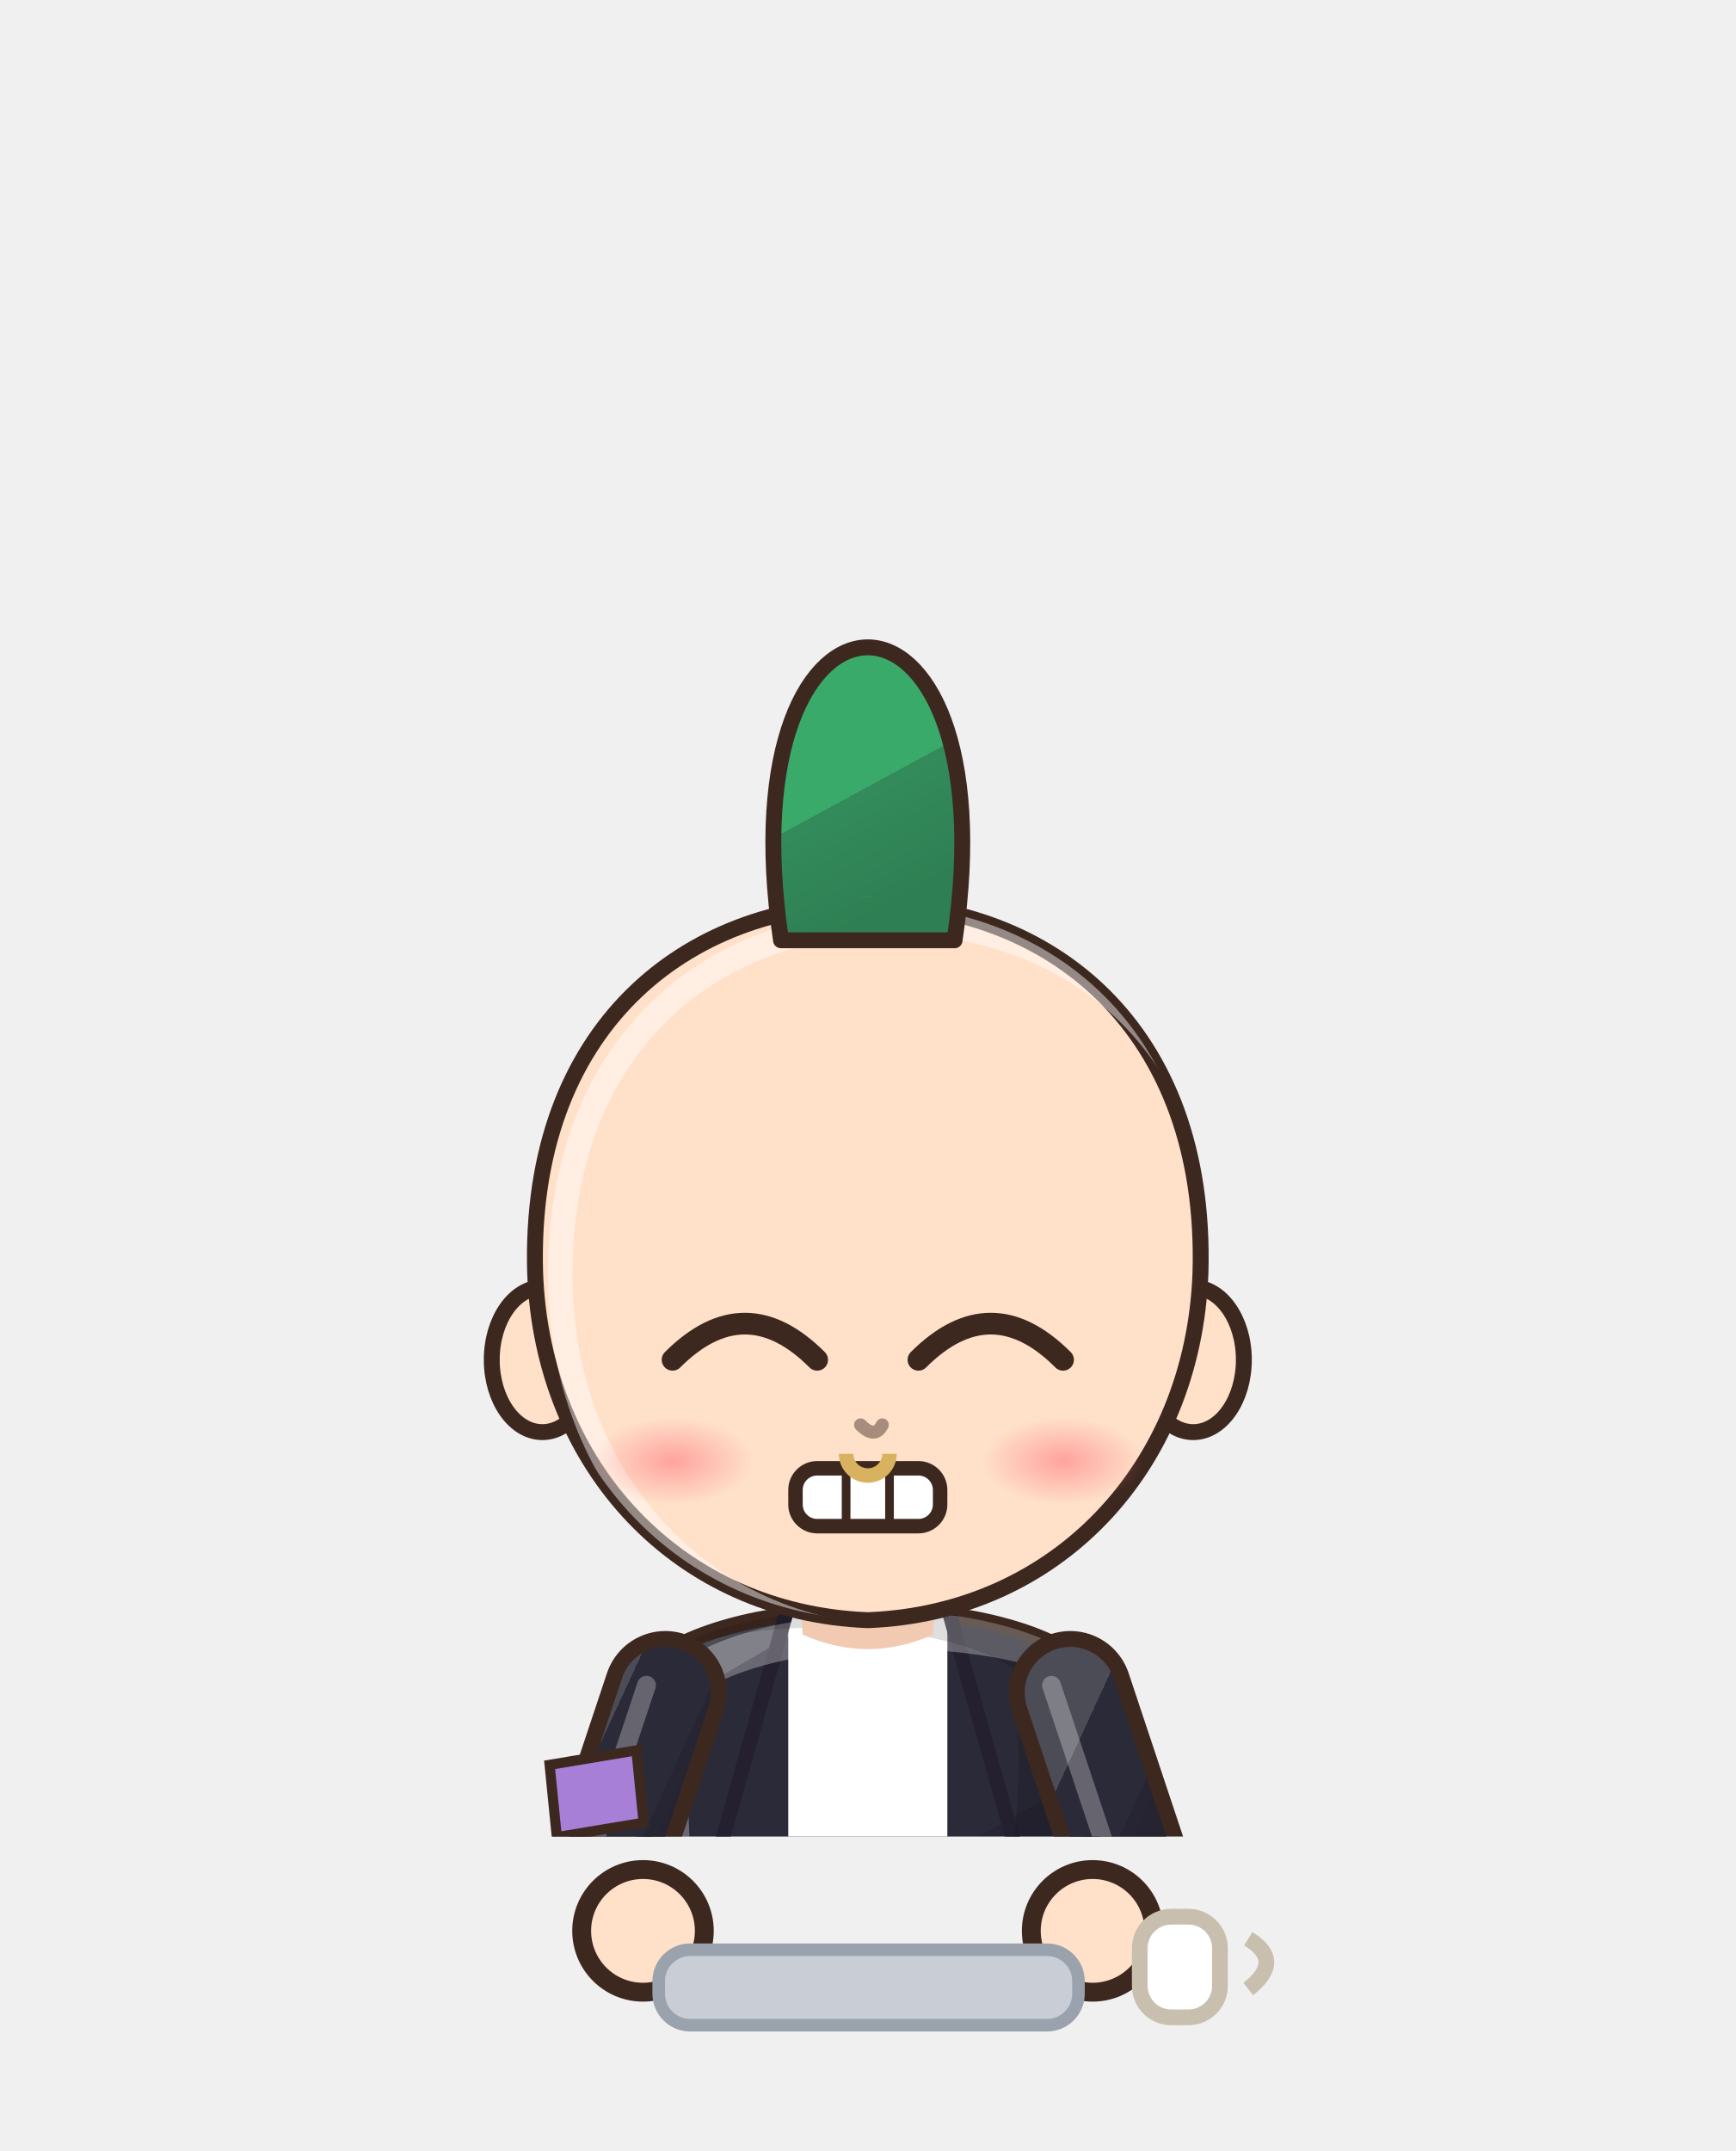
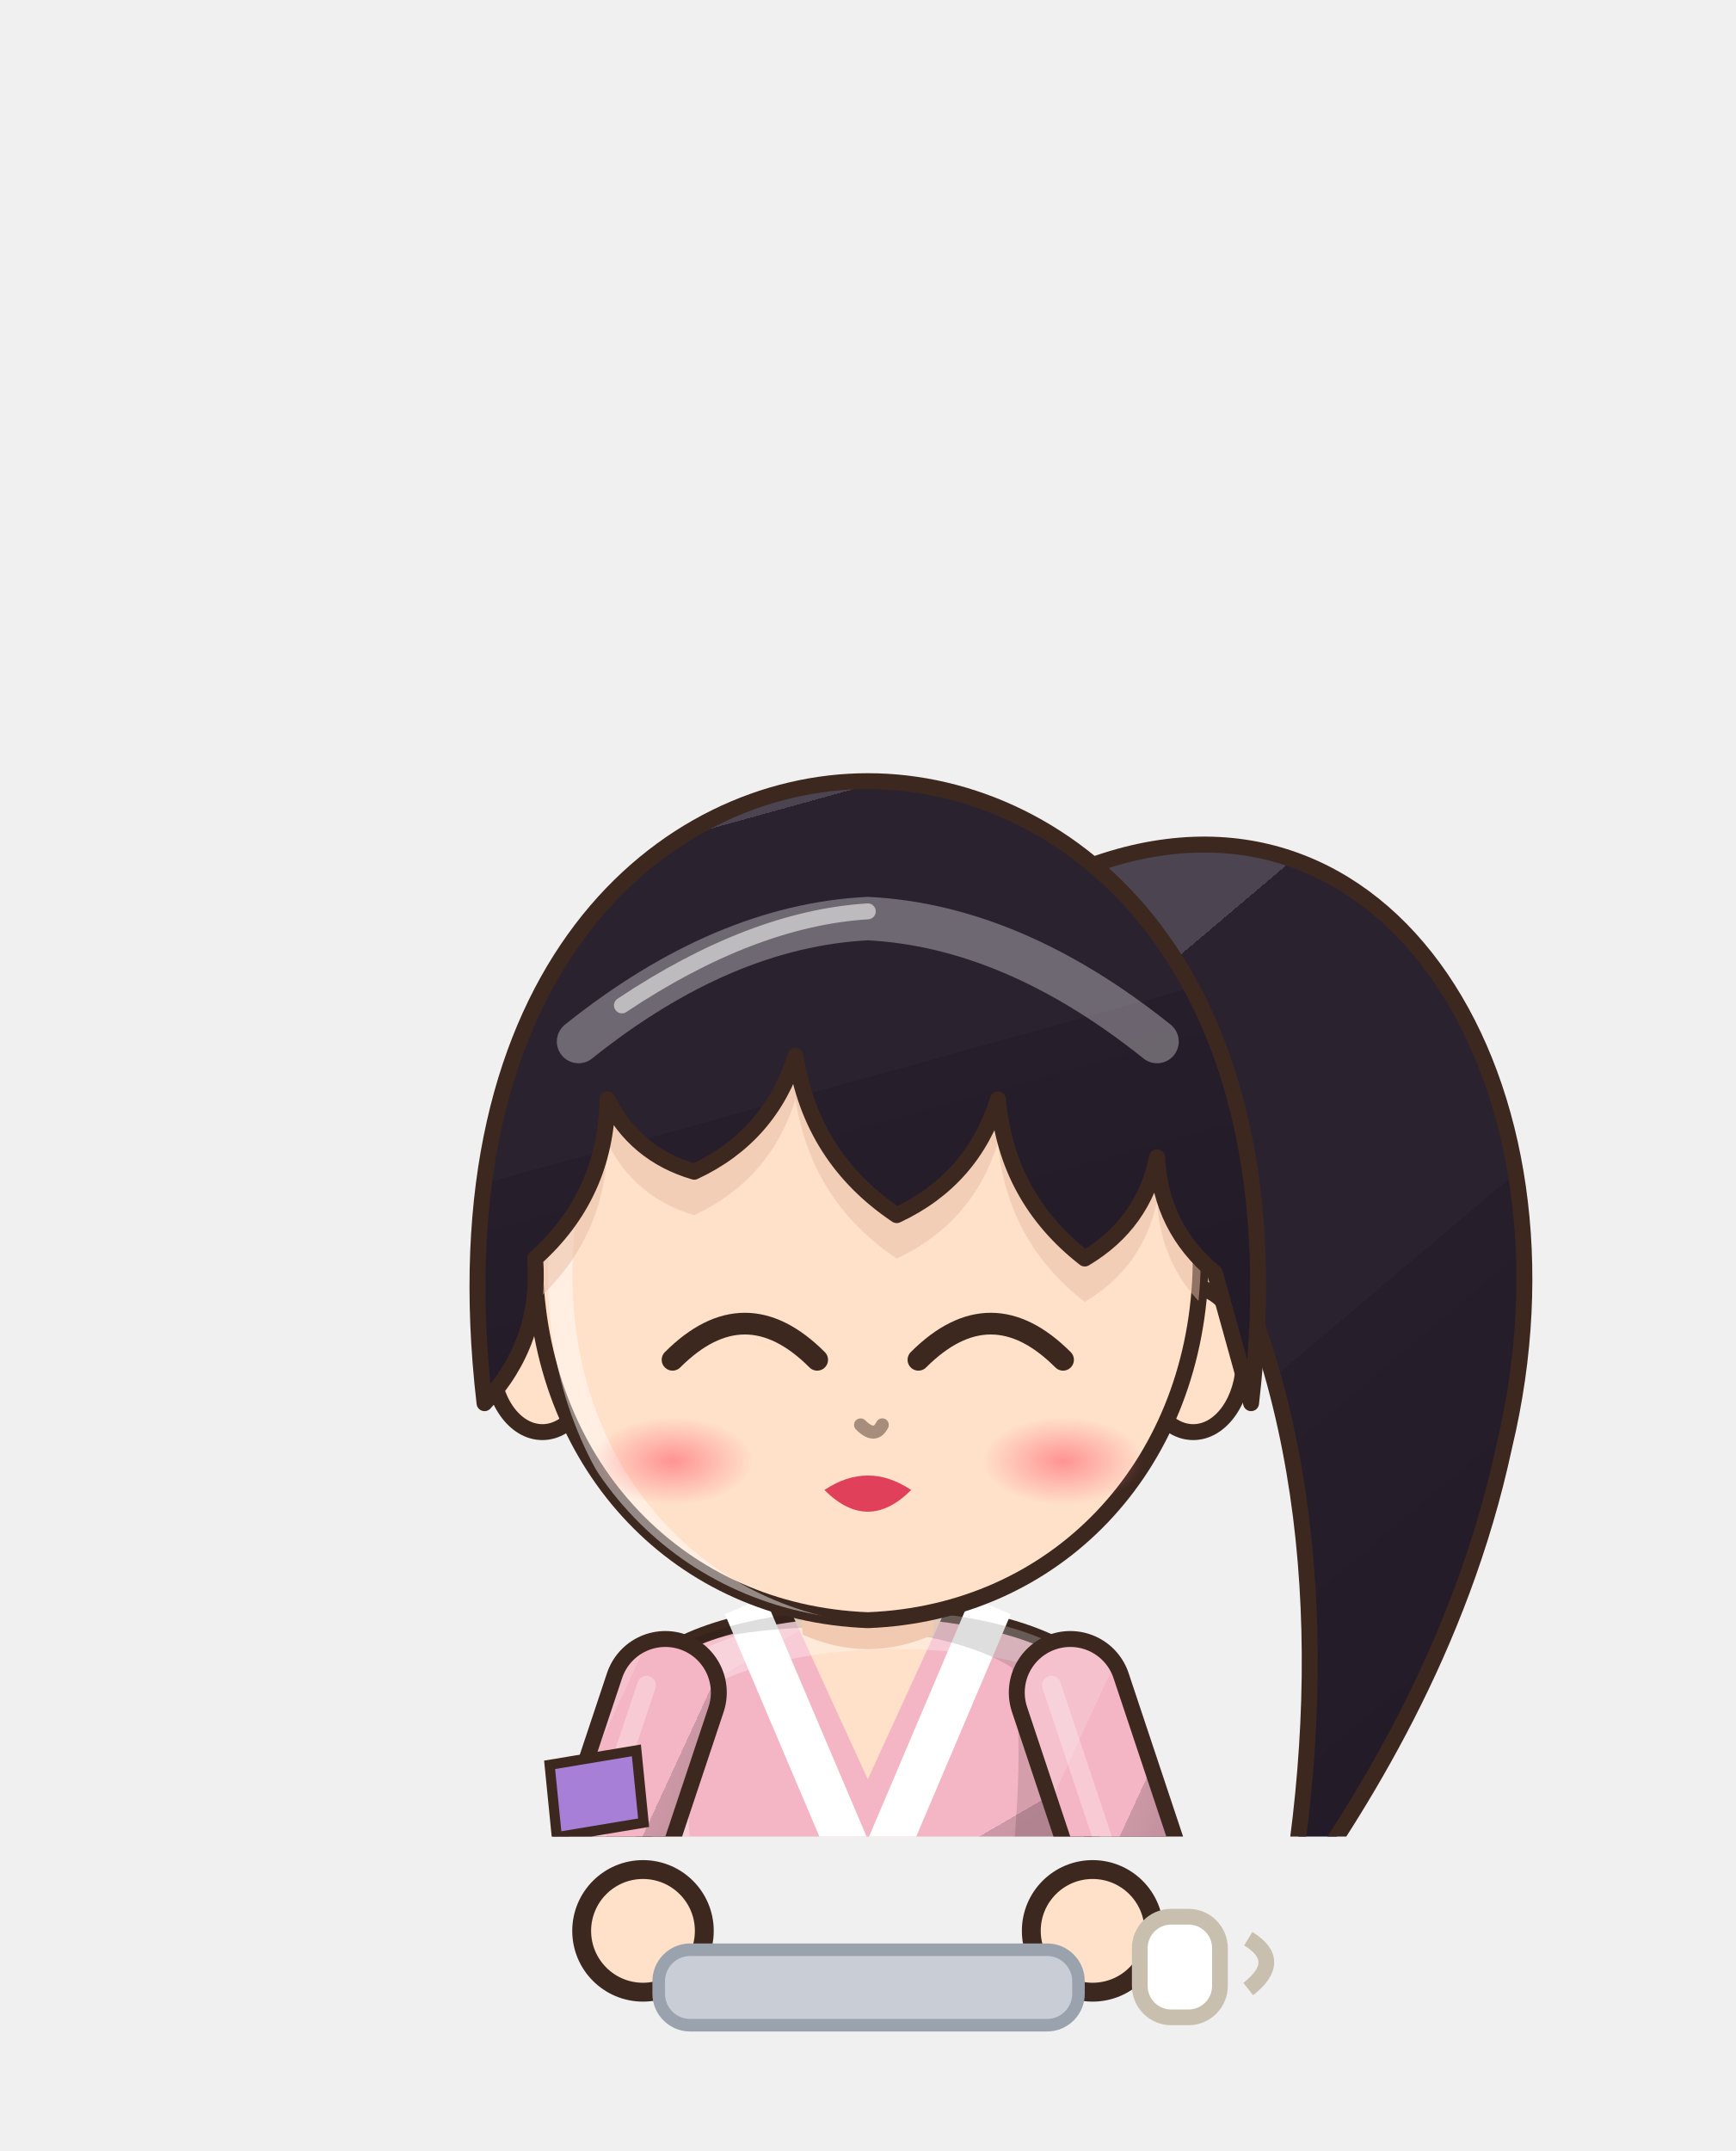
<svg xmlns="http://www.w3.org/2000/svg" viewBox="159.8 681.2 110.4 136.8" width="110.4" height="136.8">
  <svg x="159.8" y="681.2" viewBox="-120 -180 240 253.91" width="110.4" height="116.8">
    <defs>
      <linearGradient id="hair181" x1="0" y1="0" x2=".35" y2="1">
-         <stop offset="0" stop-color="#59b781" />
-         <stop offset=".16" stop-color="#59b781" />
-         <stop offset=".16" stop-color="#3aaa6a" />
-         <stop offset=".58" stop-color="#3aaa6a" />
-         <stop offset=".58" stop-color="#338b5b" />
-         <stop offset="1" stop-color="#2e7f53" />
+         <stop offset="0" stop-color="#4c4551" />
+         <stop offset=".16" stop-color="#4c4551" />
+         <stop offset=".16" stop-color="#2b2230" />
+         <stop offset=".58" stop-color="#2b2230" />
+         <stop offset=".58" stop-color="#271e2c" />
+         <stop offset="1" stop-color="#231b28" />
      </linearGradient>
      <radialGradient id="skin181" cx=".4" cy=".32" r=".85">
        <stop offset="0" stop-color="#ffe0c8" />
        <stop offset=".84" stop-color="#ffe0c8" />
        <stop offset=".84" stop-color="#f1cab1" />
        <stop offset="1" stop-color="#f1cab1" />
      </radialGradient>
      <linearGradient id="cloth181" x1="0" y1="0" x2=".45" y2="1">
-         <stop offset="0" stop-color="#4c4c57" />
-         <stop offset=".16" stop-color="#4c4c57" />
-         <stop offset=".16" stop-color="#2b2a38" />
-         <stop offset=".6" stop-color="#2b2a38" />
-         <stop offset=".6" stop-color="#272533" />
-         <stop offset="1" stop-color="#23222e" />
+         <stop offset="0" stop-color="#f5c1cd" />
+         <stop offset=".16" stop-color="#f5c1cd" />
+         <stop offset=".16" stop-color="#f4b6c4" />
+         <stop offset=".6" stop-color="#f4b6c4" />
+         <stop offset=".6" stop-color="#cc98a6" />
+         <stop offset="1" stop-color="#bb8b98" />
      </linearGradient>
      <linearGradient id="iris181" x1="0" y1="0" x2="0" y2="1">
-         <stop offset="0" stop-color="#281a12" />
-         <stop offset=".5" stop-color="#5a3a2a" />
-         <stop offset="1" stop-color="#a49289" />
+         <stop offset="0" stop-color="#21121a" />
+         <stop offset=".5" stop-color="#4a2a3a" />
+         <stop offset="1" stop-color="#9b8992" />
      </linearGradient>
      <linearGradient id="straw181" x1="0" y1="0" x2=".3" y2="1">
        <stop offset="0" stop-color="#ffe7aa" />
        <stop offset=".16" stop-color="#ffe7aa" />
        <stop offset=".16" stop-color="#ffe39a" />
        <stop offset=".58" stop-color="#ffe39a" />
        <stop offset=".58" stop-color="#e9b456" />
        <stop offset="1" stop-color="#d6a54f" />
      </linearGradient>
      <radialGradient id="blush181">
        <stop offset="0" stop-color="#ff7f86" stop-opacity=".9" />
        <stop offset="1" stop-color="#ff7f86" stop-opacity="0" />
      </radialGradient>
      <clipPath id="face181">
        <path d="M -46,-4 C -47,-38 -25,-55 0,-55 C 25,-55 47,-38 46,-4 C 45,23 26,43 0,44 C -26,43 -45,23 -46,-4 Z" />
      </clipPath>
      <clipPath id="torso181">
        <path d="M -30,50 C -34,68 -28,94 -26,124 L 26,124 C 28,94 34,68 30,50 C 18,40 -18,40 -30,50 Z" />
      </clipPath>
    </defs>
    <ellipse cx="0" cy="208" rx="42" ry="7" fill="#000000" opacity=".16" />
-     <path d="M -23.5,118 Q -24.5,160.0 -20.5,202 L -5.5,202 Q -1.5,160.0 -2.5,118 Z" fill="#3b4258" stroke="#3d2820" stroke-width="2.2" stroke-linejoin="round" />
+     <path d="M 30,-60 C 72,-76 100,-30 88,20 C 82,48 68,70 58,84 C 64,50 62,14 46,-14 Z" fill="url(#hair181)" stroke="#3d2820" stroke-width="2.2" stroke-linejoin="round" />
+     <path d="M -23.5,118 Q -24.5,160.0 -20.5,202 L -5.5,202 Q -1.5,160.0 -2.5,118 Z" fill="#f4b6c4" stroke="#3d2820" stroke-width="2.2" stroke-linejoin="round" />
    <path d="M -9,124 Q -8,160 -10,196" stroke="#000000" stroke-width="4.5" fill="none" opacity=".14" stroke-linecap="round" />
    <path d="M -18,126 Q -19,150 -18,170" stroke="#ffffff" stroke-width="2" fill="none" opacity=".22" stroke-linecap="round" />
    <ellipse cx="-13" cy="205" rx="14" ry="7" fill="#3a2a24" stroke="#3d2820" stroke-width="2.2" stroke-linejoin="round" />
    <ellipse cx="-17" cy="202.5" rx="5" ry="2" fill="#ffffff" opacity=".35" />
-     <path d="M 2.5,118 Q 1.5,160.0 5.5,202 L 20.5,202 Q 24.5,160.0 23.5,118 Z" fill="#3b4258" stroke="#3d2820" stroke-width="2.2" stroke-linejoin="round" />
+     <path d="M 2.5,118 Q 1.5,160.0 5.5,202 L 20.5,202 Q 24.5,160.0 23.5,118 Z" fill="#f4b6c4" stroke="#3d2820" stroke-width="2.2" stroke-linejoin="round" />
    <path d="M 17,124 Q 18,160 16,196" stroke="#000000" stroke-width="4.5" fill="none" opacity=".14" stroke-linecap="round" />
    <path d="M 8,126 Q 7,150 8,170" stroke="#ffffff" stroke-width="2" fill="none" opacity=".22" stroke-linecap="round" />
    <ellipse cx="13" cy="205" rx="14" ry="7" fill="#3a2a24" stroke="#3d2820" stroke-width="2.2" stroke-linejoin="round" />
    <ellipse cx="9" cy="202.5" rx="5" ry="2" fill="#ffffff" opacity=".35" />
    <path d="M -30,50 C -34,68 -28,94 -26,124 L 26,124 C 28,94 34,68 30,50 C 18,40 -18,40 -30,50 Z" fill="url(#cloth181)" stroke="#3d2820" stroke-width="2.2" stroke-linejoin="round" />
-     <path d="M -11,42 L 11,42 L 11,124 L -11,124 Z" fill="#ffffff" />
-     <path d="M -11,42 L -20,74 L -11,124 M 11,42 L 20,74 L 11,124" stroke="#25202f" stroke-width="2" fill="none" />
+     <path d="M -17,42 L 0,82 L 17,42" stroke="#ffffff" stroke-width="6" fill="none" />
+     <path d="M -11,42 L 0,66 L 11,42 Z" fill="url(#skin181)" />
+     <path d="M -31,96 L 31,96 L 30,110 L -30,110 Z" fill="#7a3a8a" stroke="#3d2820" stroke-width="2.2" stroke-linejoin="round" />
    <g clip-path="url(#torso181)">
      <path d="M -30,50 C -34,68 -28,94 -26,124 L 26,124 C 28,94 34,68 30,50 C 18,40 -18,40 -30,50 Z" transform="translate(4,3)" fill="none" stroke="#ffffff" stroke-width="5" opacity=".3" />
      <path d="M -30,50 C -34,68 -28,94 -26,124 L 26,124 C 28,94 34,68 30,50 C 18,40 -18,40 -30,50 Z" transform="translate(-6,-2)" fill="none" stroke="#000000" stroke-width="9" opacity=".13" />
    </g>
    <path d="M -27,112 L -36,176 L -10,176 L -9,118 Z M 27,112 L 36,176 L 10,176 L 9,118 Z" fill="url(#cloth181)" stroke="#3d2820" stroke-width="2.2" stroke-linejoin="round" />
+     <path d="M -22,112 L -64,160" stroke="#3d2820" stroke-width="9.4" stroke-linecap="round" />
+     <path d="M -22,112 L -64,160" stroke="#1f1d26" stroke-width="6" stroke-linecap="round" />
+     <path d="M -22,112 L -6,86" stroke="#3d2820" stroke-width="9.4" stroke-linecap="round" />
+     <path d="M -22,112 L -6,86" stroke="#3a2a22" stroke-width="6" stroke-linecap="round" />
+     <ellipse cx="-22" cy="112" rx="6" ry="4" fill="#c9a45c" stroke="#3d2820" stroke-width="1.4" />
    <path d="M -28,54 L -38,84 L -31,102" stroke="#3d2820" stroke-width="17" fill="none" stroke-linecap="round" stroke-linejoin="round" />
    <path d="M -28,54 L -38,84 L -31,102" stroke="url(#cloth181)" stroke-width="12.6" fill="none" stroke-linecap="round" stroke-linejoin="round" />
    <path d="M -28,54 L -38,84 L -31,102" transform="translate(-2.6,-1)" stroke="#ffffff" stroke-width="2.6" fill="none" stroke-linecap="round" stroke-linejoin="round" opacity=".28" />
    <path d="M 28,54 L 38,84 L 31,102" stroke="#3d2820" stroke-width="17" fill="none" stroke-linecap="round" stroke-linejoin="round" />
    <path d="M 28,54 L 38,84 L 31,102" stroke="url(#cloth181)" stroke-width="12.6" fill="none" stroke-linecap="round" stroke-linejoin="round" />
    <path d="M 28,54 L 38,84 L 31,102" transform="translate(-2.6,-1)" stroke="#ffffff" stroke-width="2.6" fill="none" stroke-linecap="round" stroke-linejoin="round" opacity=".28" />
    <circle cx="-31" cy="102" r="8.5" fill="url(#skin181)" stroke="#3d2820" stroke-width="2.2" />
    <circle cx="31" cy="102" r="8.5" fill="url(#skin181)" stroke="#3d2820" stroke-width="2.2" />
    <path d="M -44,64 L -32,62 L -31,72 L -43,74 Z" fill="#a77fd6" stroke="#3d2820" stroke-width="1.4" />
    <path d="M -10,34 L 10,34 L 9,46 Q 0,50 -9,46 Z" fill="#f1cab1" />
    <ellipse cx="-45" cy="8" rx="7" ry="10" fill="url(#skin181)" stroke="#3d2820" stroke-width="2.2" stroke-linejoin="round" />
    <ellipse cx="45" cy="8" rx="7" ry="10" fill="url(#skin181)" stroke="#3d2820" stroke-width="2.2" stroke-linejoin="round" />
    <path d="M -46,-4 C -47,-38 -25,-55 0,-55 C 25,-55 47,-38 46,-4 C 45,23 26,43 0,44 C -26,43 -45,23 -46,-4 Z" fill="url(#skin181)" stroke="#3d2820" stroke-width="2.2" stroke-linejoin="round" />
    <g clip-path="url(#face181)">
      <path d="M -46,-4 C -47,-38 -25,-55 0,-55 C 25,-55 47,-38 46,-4 C 45,23 26,43 0,44 C -26,43 -45,23 -46,-4 Z" transform="translate(3.5,2.5)" fill="none" stroke="#ffffff" stroke-width="3.4" opacity=".45" />
    </g>
    <g clip-path="url(#face181)">
-       <path d="M -10,-56 C -12,-80 12,-80 10,-56 Z" transform="translate(0,6)" fill="#e7bca4" opacity=".5" />
+       <path d="M -53,14 C -60,-46 -28,-72 0,-72 C 28,-72 60,-46 53,14 L 48,-4 Q 40.5,-10.2 40,-20 Q 38.1,-10.8 30,-6 Q 19.2,-14.4 18,-28 Q 14.5,-16.9 4,-12 Q -7.8,-19.9 -10,-34 Q -13.5,-22.9 -24,-18 Q -32.2,-20.4 -36,-28 Q -36.2,-14.8 -46,-6 Q -45.1,5.5 -53,14 Z" transform="translate(0,6)" fill="#e7bca4" opacity=".5" />
    </g>
    <path d="M -27,8 Q -17,-2 -7,8" stroke="#3d2820" stroke-width="3" fill="none" stroke-linecap="round" />
    <path d="M 7,8 Q 17,-2 27,8" stroke="#3d2820" stroke-width="3" fill="none" stroke-linecap="round" />
-     <rect x="-10" y="23" width="20" height="8" rx="3" fill="#ffffff" stroke="#3d2820" stroke-width="2" />
-     <path d="M -3,23 L -3,31 M 3,23 L 3,31" stroke="#3d2820" stroke-width="1.2" />
-     <ellipse cx="-27" cy="22" rx="11" ry="6" fill="url(#blush181)" opacity="0.70" />
-     <ellipse cx="27" cy="22" rx="11" ry="6" fill="url(#blush181)" opacity="0.70" />
+     <path d="M -6,26 Q 0,22 6,26 Q 0,32 -6,26 Z" fill="#e0405a" />
+     <ellipse cx="-27" cy="22" rx="11" ry="6" fill="url(#blush181)" opacity="0.88" />
+     <ellipse cx="27" cy="22" rx="11" ry="6" fill="url(#blush181)" opacity="0.88" />
    <path d="M -1,17 Q 1,19 2,17" stroke="#a78d7c" stroke-width="1.8" fill="none" stroke-linecap="round" />
-     <path d="M -3,21 A 3,3 0 1 0 3,21" stroke="#d9b25f" stroke-width="2" fill="none" />
-     <path d="M -10,-56 C -12,-80 12,-80 10,-56 Z" fill="url(#hair181)" stroke="#3d2820" stroke-width="2.2" stroke-linejoin="round" />
-     <path d="M -12,-50 C -20,-104 20,-104 12,-50 Z" fill="url(#hair181)" stroke="#3d2820" stroke-width="2.2" stroke-linejoin="round" />
+     <path d="M -53,14 C -60,-46 -28,-72 0,-72 C 28,-72 60,-46 53,14 L 48,-4 Q 40.5,-10.2 40,-20 Q 38.1,-10.8 30,-6 Q 19.2,-14.4 18,-28 Q 14.5,-16.9 4,-12 Q -7.8,-19.9 -10,-34 Q -13.5,-22.9 -24,-18 Q -32.2,-20.4 -36,-28 Q -36.2,-14.8 -46,-6 Q -45.1,5.5 -53,14 Z" fill="url(#hair181)" stroke="#3d2820" stroke-width="2.2" stroke-linejoin="round" />
    <defs>
      <clipPath id="hf181">
-         <path d="M -10,-56 C -12,-80 12,-80 10,-56 Z" />
+         <path d="M -53,14 C -60,-46 -28,-72 0,-72 C 28,-72 60,-46 53,14 L 48,-4 Q 40.5,-10.2 40,-20 Q 38.1,-10.8 30,-6 Q 19.2,-14.4 18,-28 Q 14.5,-16.9 4,-12 Q -7.8,-19.9 -10,-34 Q -13.5,-22.9 -24,-18 Q -32.2,-20.4 -36,-28 Q -36.2,-14.8 -46,-6 Q -45.1,5.5 -53,14 Z" />
      </clipPath>
    </defs>
    <g clip-path="url(#hf181)">
      <path d="M -40,-36 Q -20,-52 0,-53 Q 20,-52 40,-36" stroke="#ffffff" stroke-width="6" fill="none" stroke-linecap="round" opacity=".32" />
      <path d="M -34,-41 Q -16,-53 0,-54" stroke="#ffffff" stroke-width="2.2" fill="none" stroke-linecap="round" opacity=".55" />
    </g>
  </svg>
  <circle cx="200.7" cy="804.0" r="3.9" fill="#ffe0c8" stroke="#3d2820" stroke-width="1.2" />
  <circle cx="229.3" cy="804.0" r="3.9" fill="#ffe0c8" stroke="#3d2820" stroke-width="1.2" />
  <rect x="201.7" y="805.2" width="26.7" height="4.8" rx="2" fill="#c9ced6" stroke="#9aa3ad" stroke-width=".8" />
  <rect x="232.3" y="803.1" width="5.1" height="6.4" rx="2" fill="#ffffff" stroke="#c9bfae" />
  <path d="M 239.2,804.5 q 2.3,1.4 0,3.2" stroke="#c9bfae" fill="none" />
</svg>
